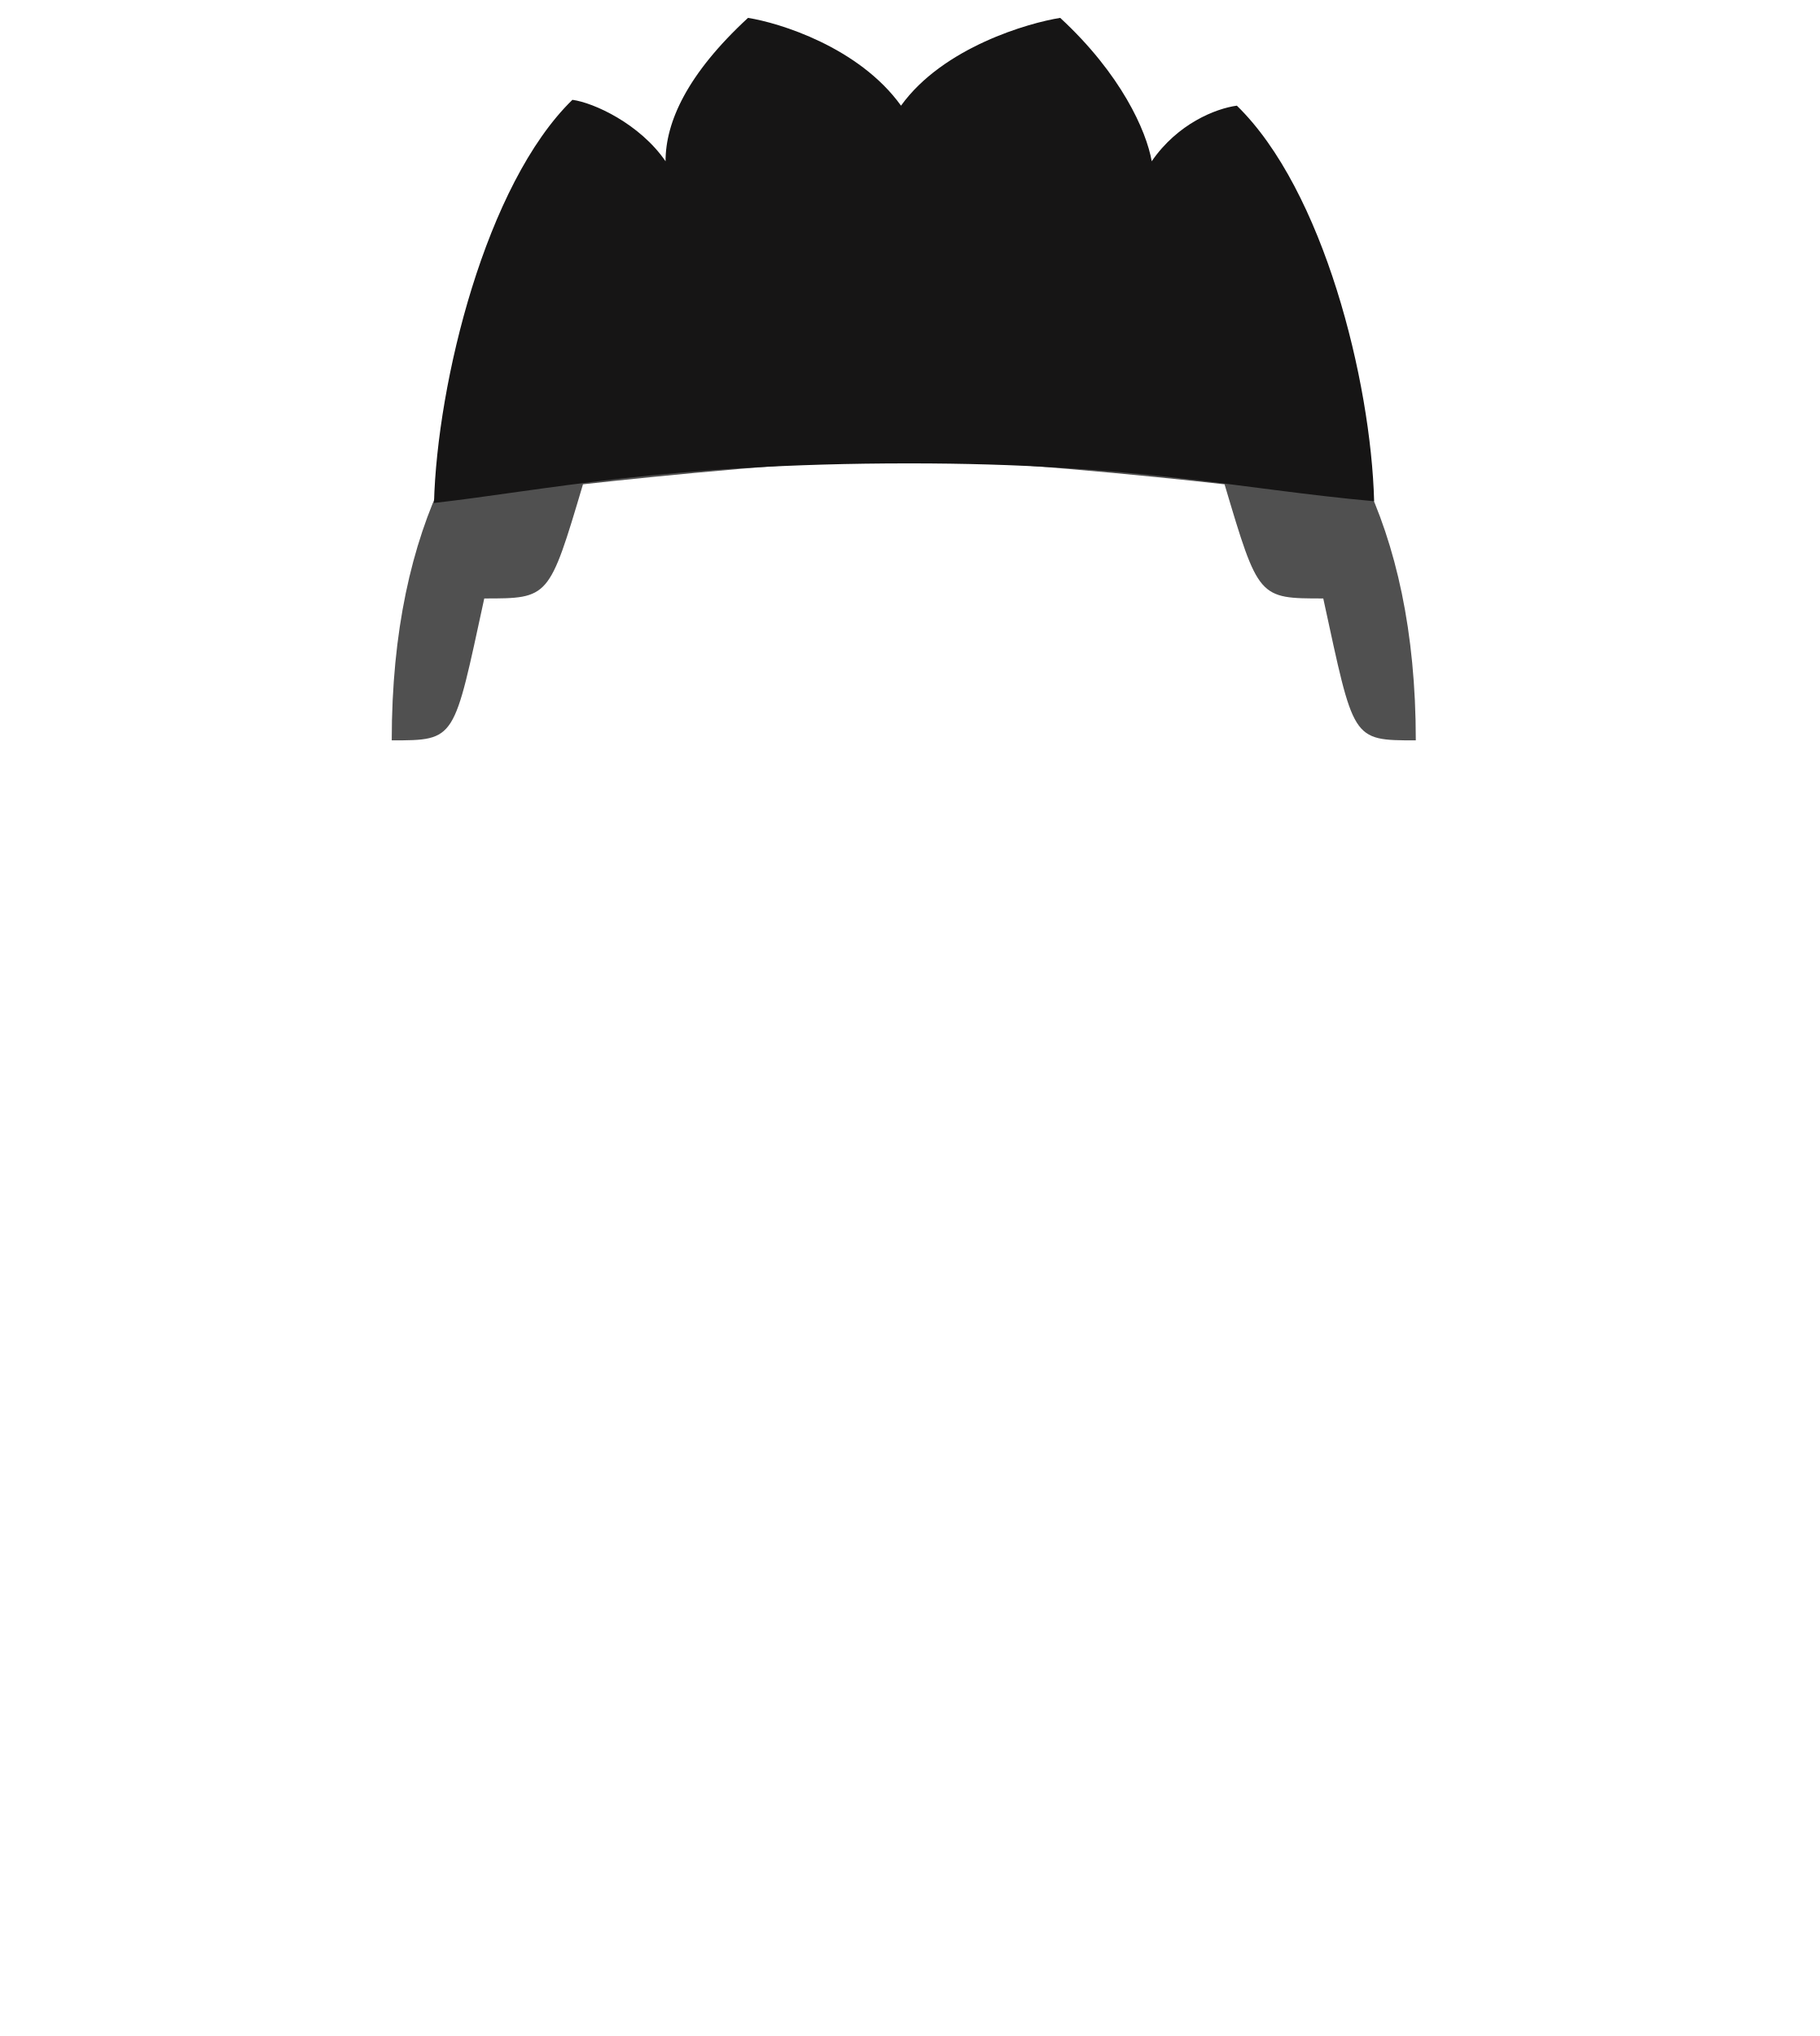
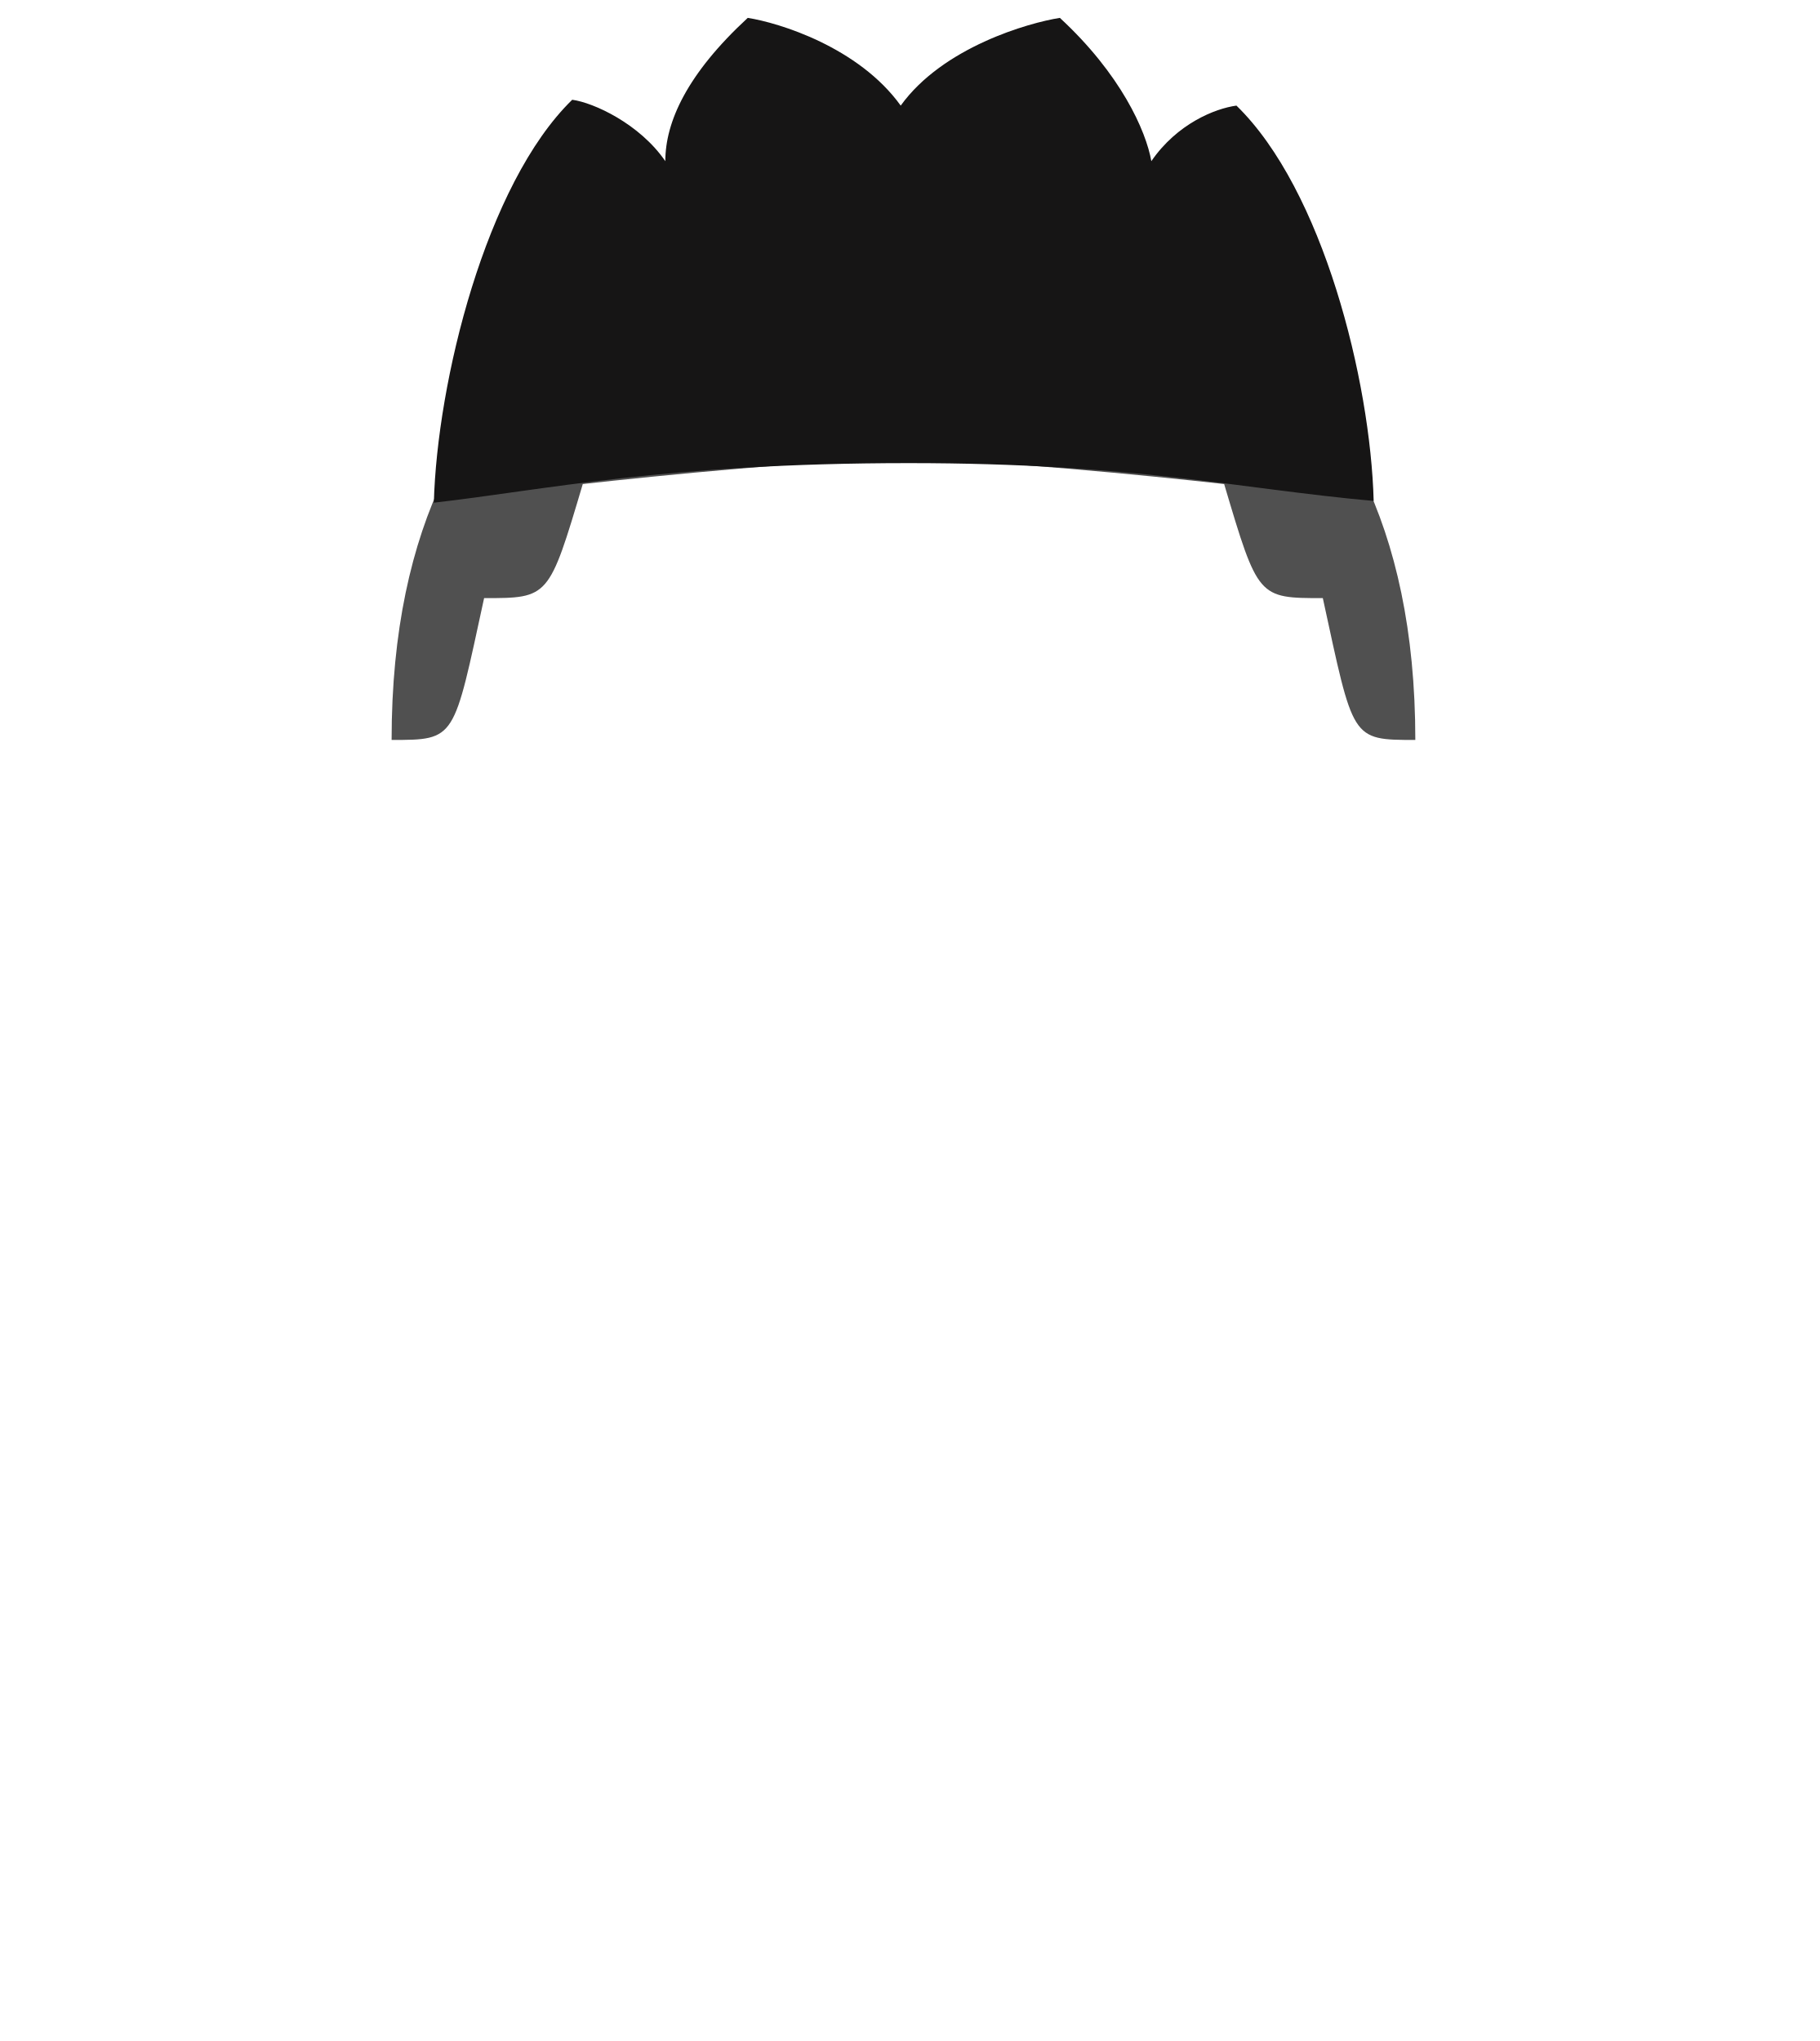
- <svg xmlns="http://www.w3.org/2000/svg" width="295" height="330" viewBox="0 0 295 330" fill="none">
+ <svg xmlns="http://www.w3.org/2000/svg" width="295" height="331" viewBox="0 0 295 331" fill="none">
  <path opacity="0.75" d="M63.5 120C63.5 49.2 115 38 146 38H147C178 38 229.5 49.2 229.5 120C219 120 219.5 120 214.5 97C204 97 204 97 198.5 78.5C186.667 77.167 159.8 74.5 147 74.5H146C133.2 74.5 106.333 77.167 94.5 78.5C89 97 89 97 78.5 97C73.5 120 74 120 63.5 120Z" fill="#161515" />
  <path d="M92.788 16.178C78.75 29.836 70.868 61.991 70.35 81.523C87.831 79.549 107.849 75.106 147.35 75.106C184.105 75.106 200.753 79.267 222.746 81.241C222.227 61.709 214.53 30.784 200.493 17.126C197.015 17.6 190.867 20.066 186.694 26.137C185.825 21.2 181.725 12.004 171.861 2.899C166.802 3.689 152.883 7.641 146.054 17.126C139.225 7.641 126.308 3.689 121.25 2.899C111.386 12.004 107.884 19.788 107.884 26.137C103.711 20.066 96.266 16.652 92.788 16.178Z" fill="#161515" />
</svg>
